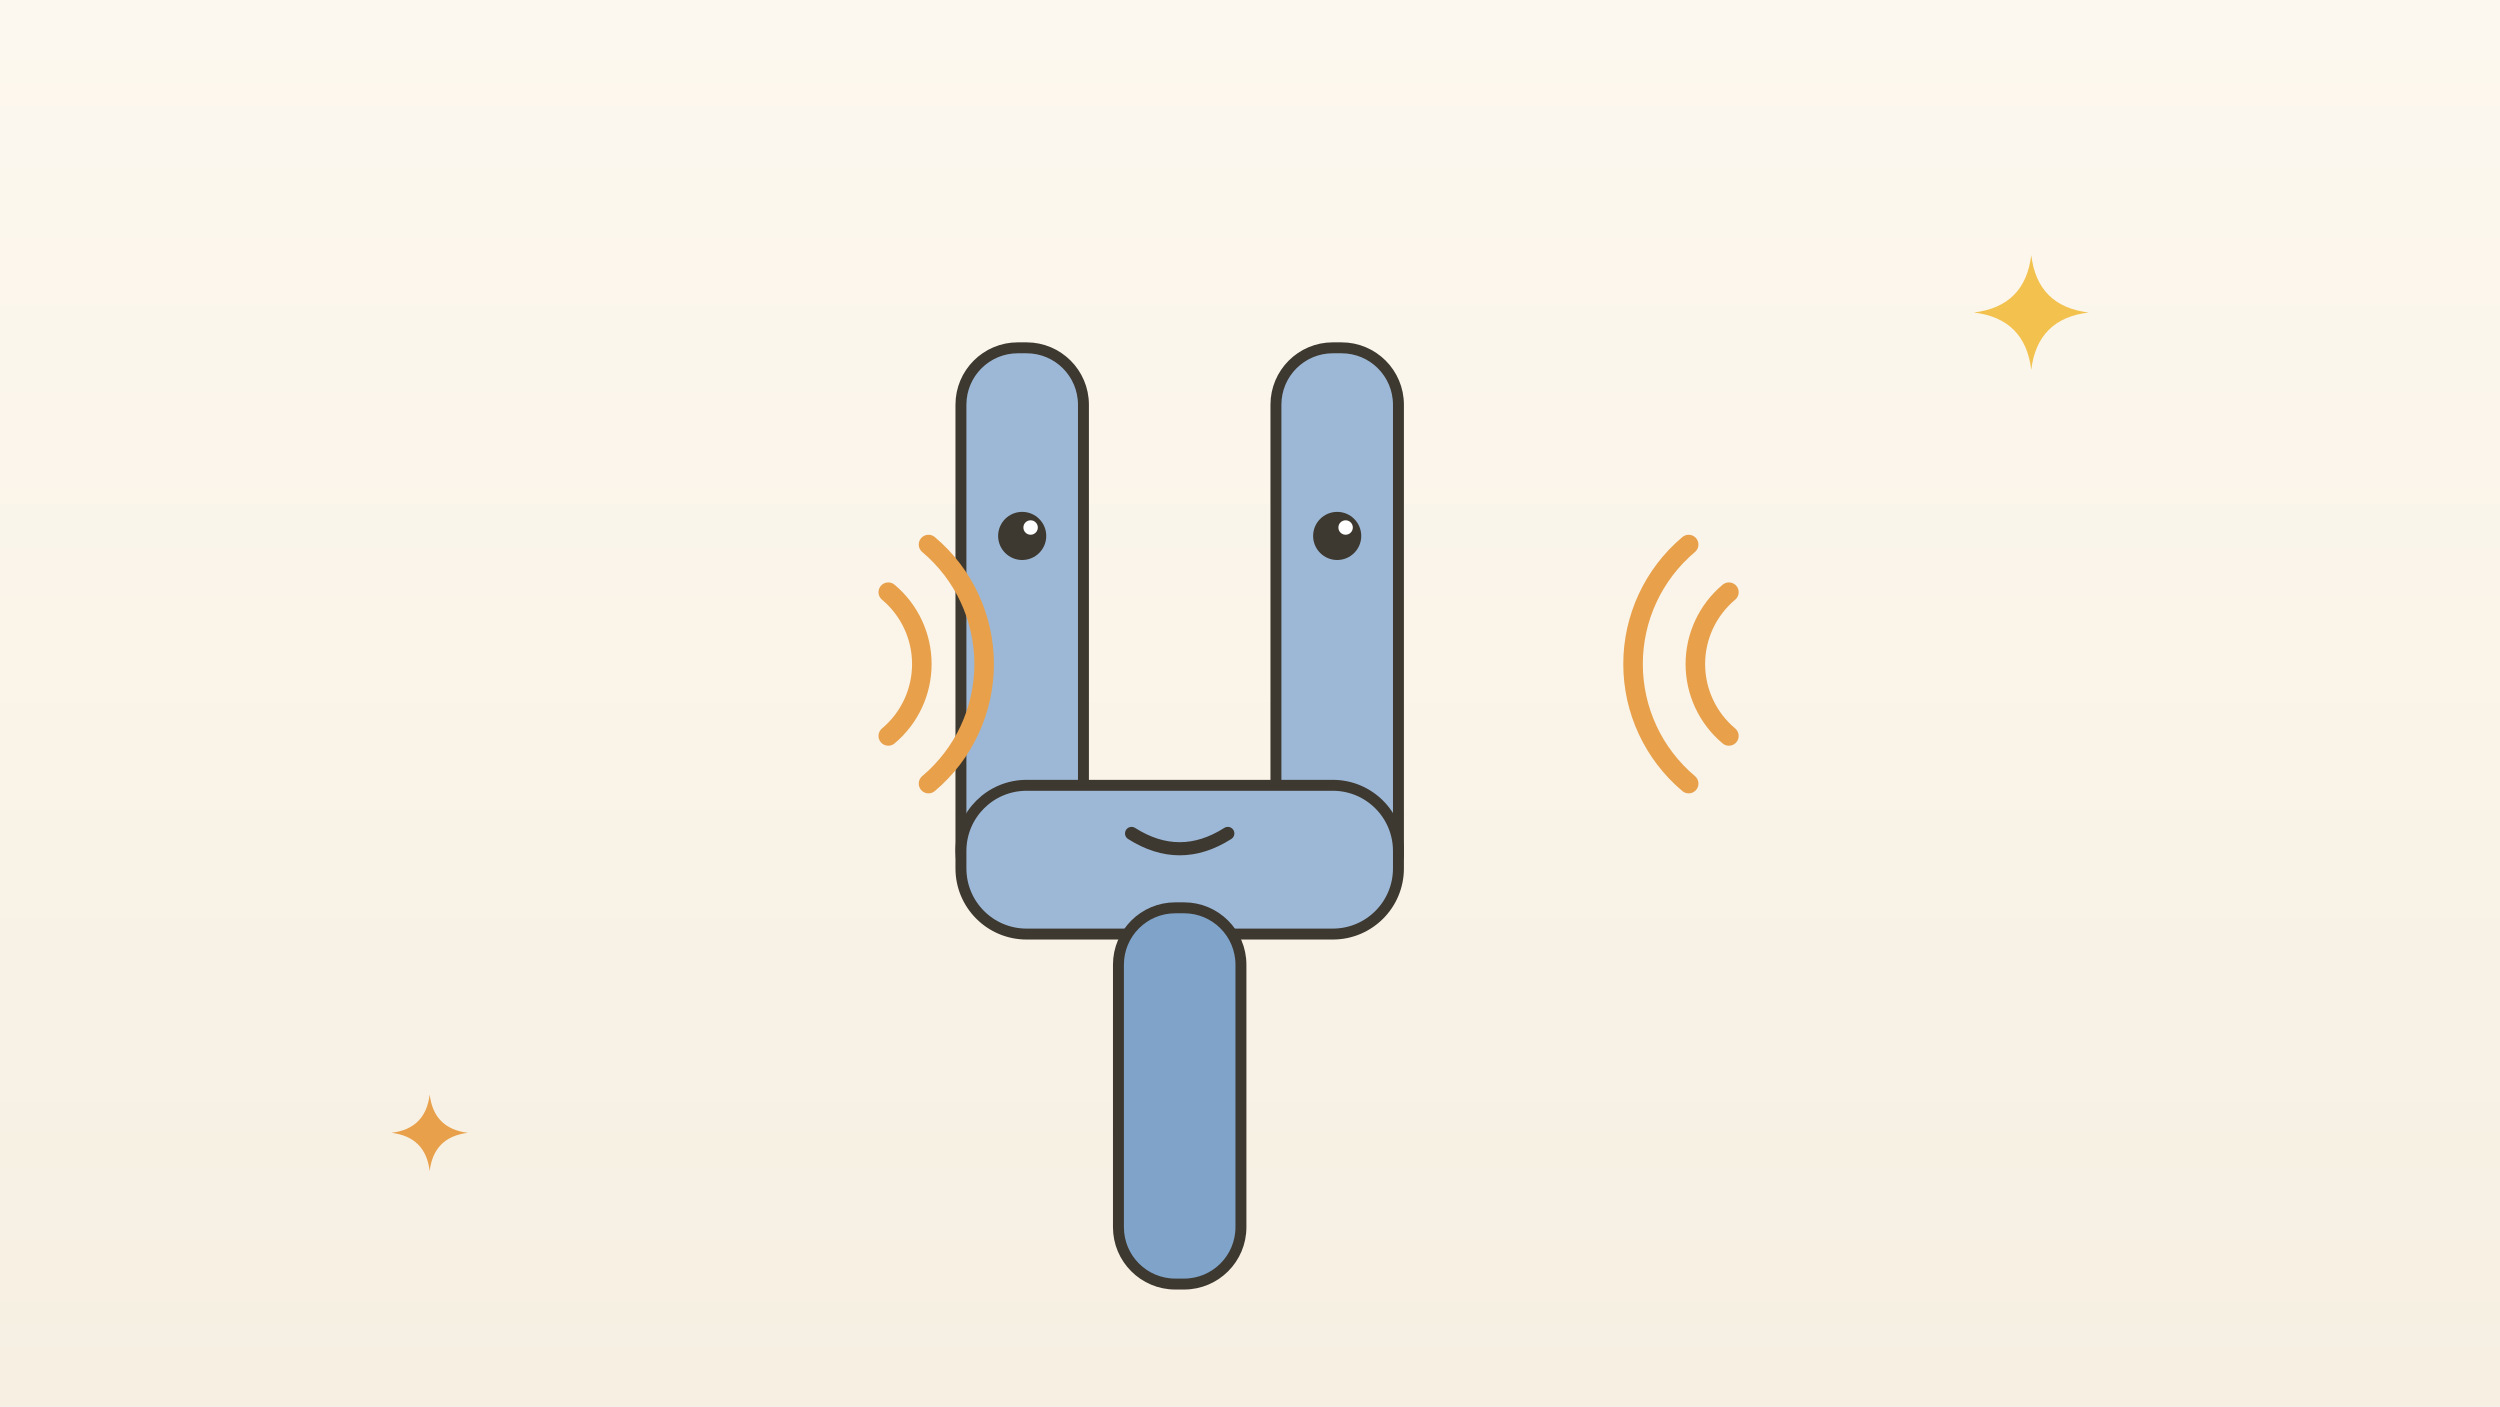
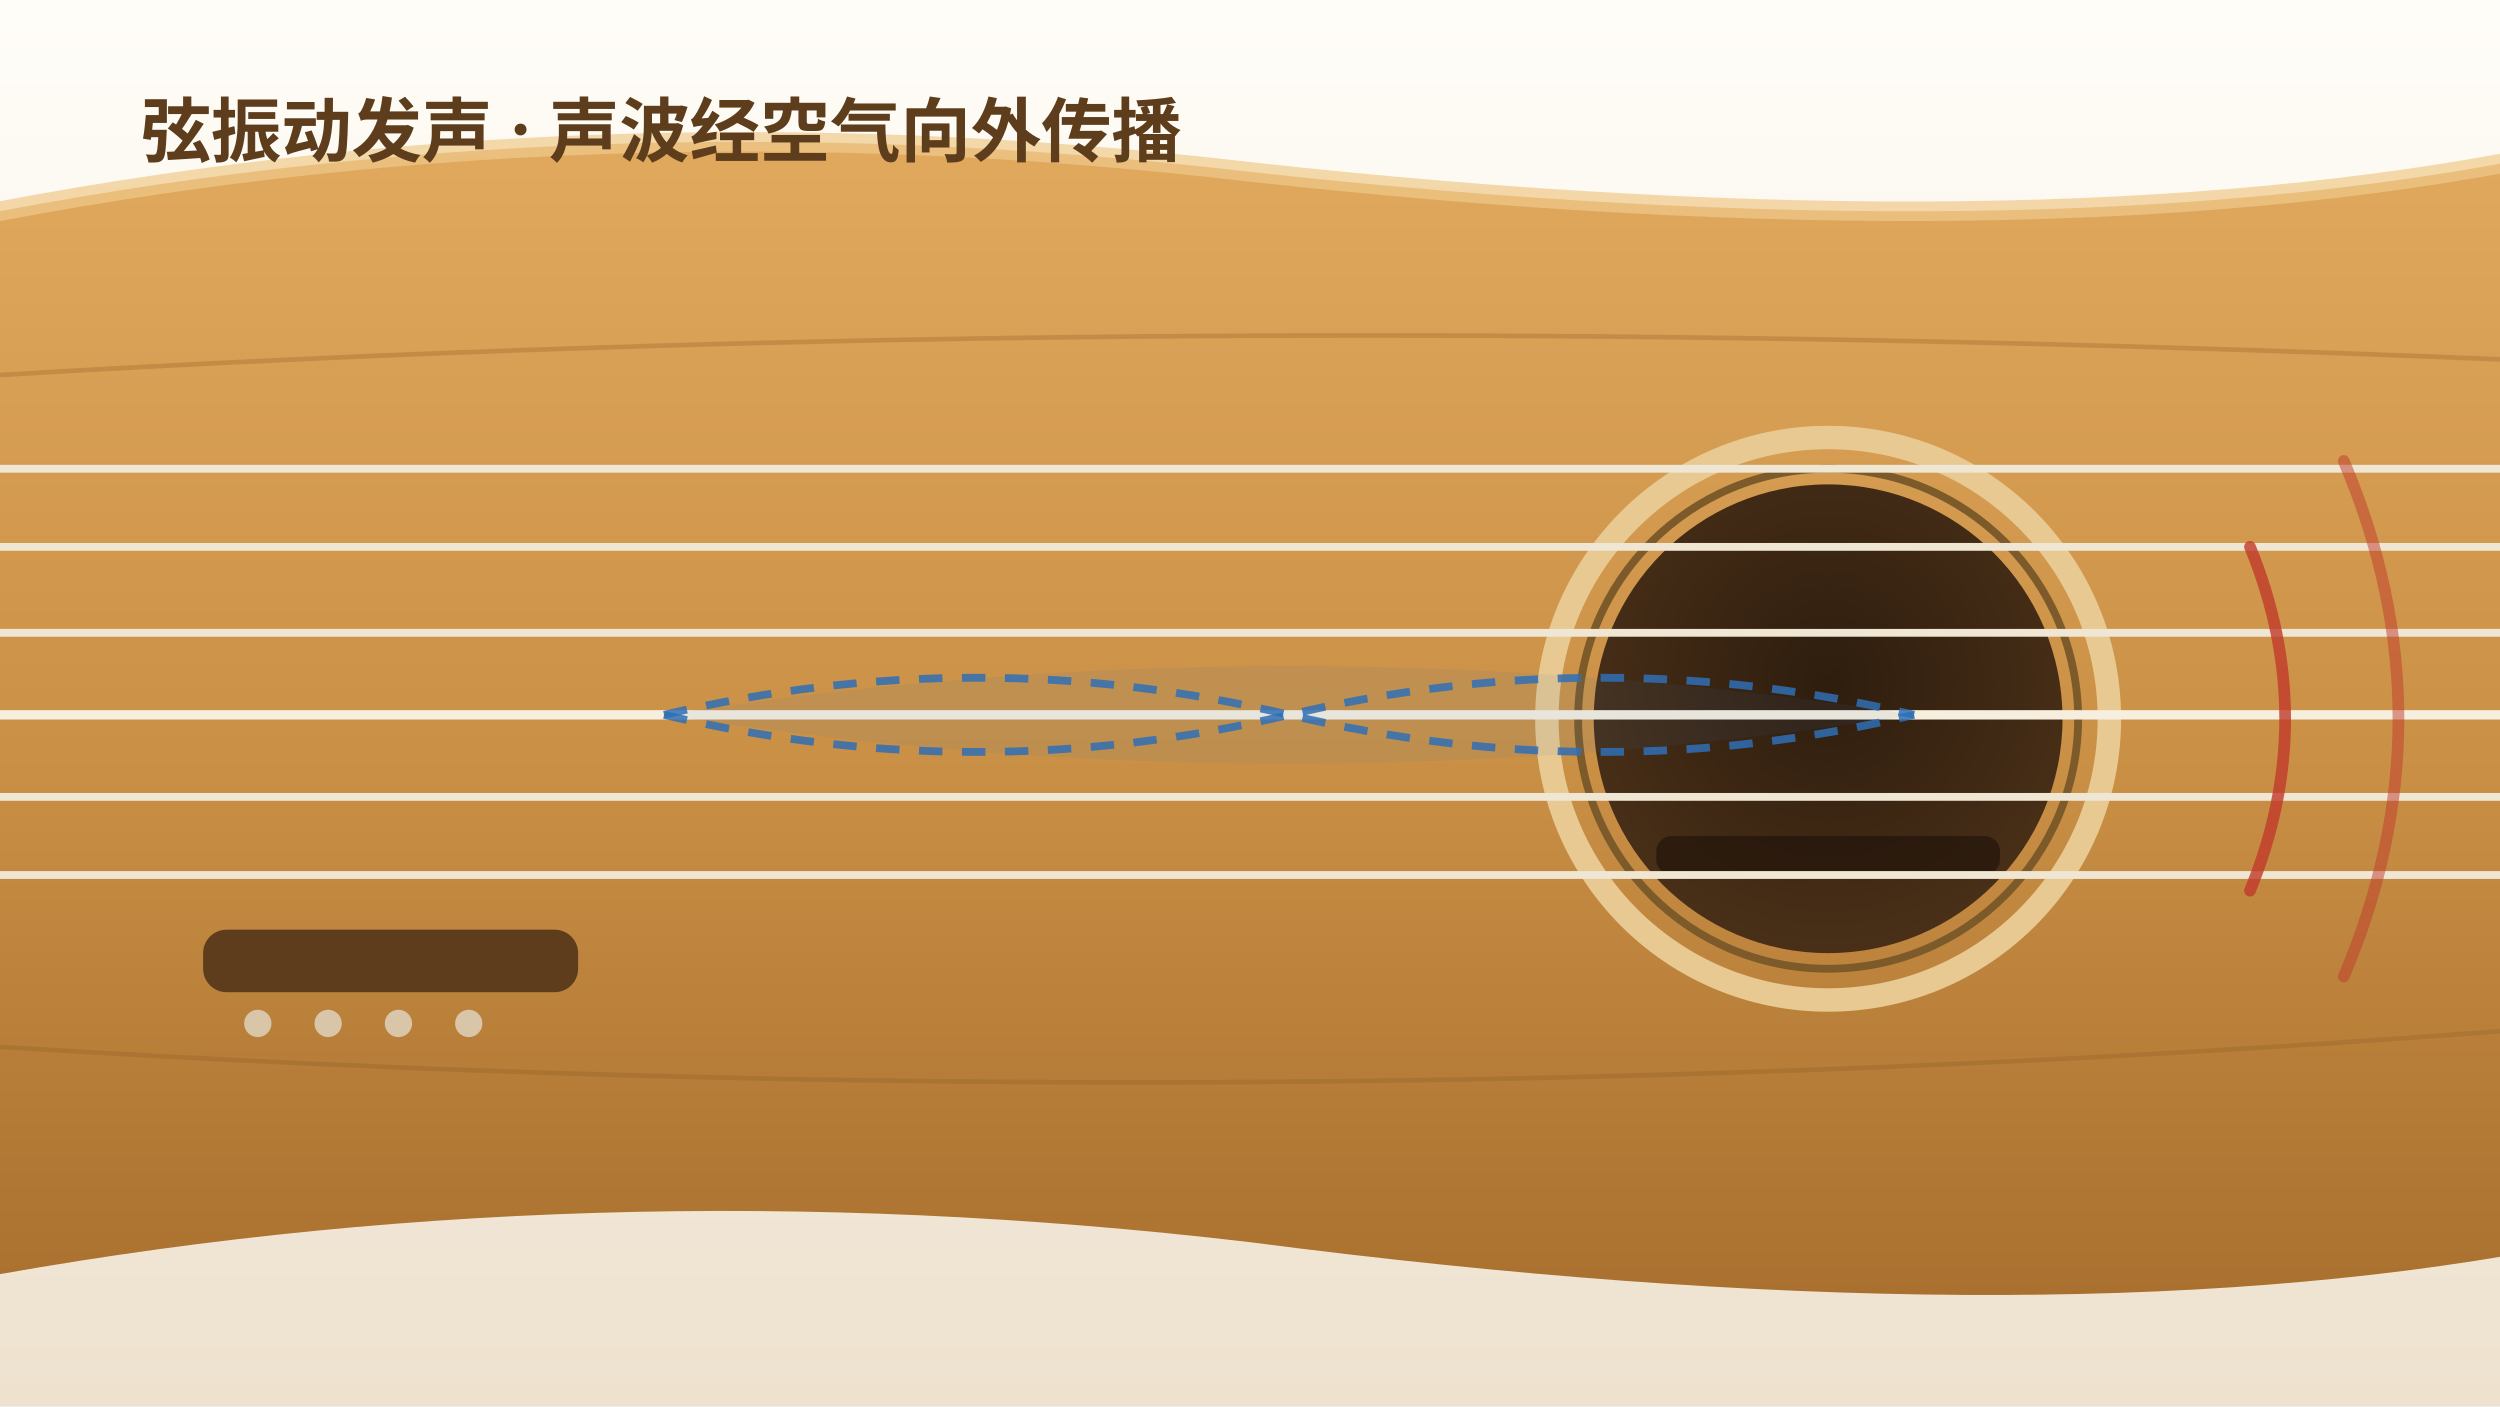
<svg xmlns="http://www.w3.org/2000/svg" viewBox="0 0 640 360" width="640" height="360">
  <defs>
-     <linearGradient id="bg" x1="0" y1="0" x2="0" y2="1">
-       <stop offset="0" stop-color="#fdf8ef" />
-       <stop offset="1" stop-color="#f6efe2" />
+     <linearGradient id="bg5" x1="0" y1="0" x2="0" y2="1">
+       <stop offset="0" stop-color="#fffdf8" />
+       <stop offset="1" stop-color="#eee2cf" />
    </linearGradient>
+     <linearGradient id="guitar5" x1="0" y1="0" x2="0" y2="1">
+       <stop offset="0" stop-color="#e0a95e" />
+       <stop offset="0.55" stop-color="#c98f45" />
+       <stop offset="1" stop-color="#a9702f" />
+     </linearGradient>
+     <radialGradient id="hole5" cx="50%" cy="42%" r="60%">
+       <stop offset="0" stop-color="#2e1d0e" />
+       <stop offset="1" stop-color="#4a3018" />
+     </radialGradient>
  </defs>
-   <rect width="640" height="360" fill="url(#bg)" />
-   <g transform="translate(-34,-14) scale(1.12)">
-     <rect x="250" y="92" width="28" height="128" rx="13" fill="#9db8d6" stroke="#3d3830" stroke-width="2.5" />
-     <rect x="322" y="92" width="28" height="128" rx="13" fill="#9db8d6" stroke="#3d3830" stroke-width="2.5" />
-     <rect x="250" y="192" width="100" height="34" rx="15" fill="#9db8d6" stroke="#3d3830" stroke-width="2.5" />
-     <rect x="286" y="220" width="28" height="86" rx="13" fill="#7fa3c9" stroke="#3d3830" stroke-width="2.5" />
-     <circle cx="264" cy="135" r="5.5" fill="#3d3830" />
-     <circle cx="265.925" cy="133.075" r="1.65" fill="#ffffff" />
-     <circle cx="336" cy="135" r="5.5" fill="#3d3830" />
-     <circle cx="337.925" cy="133.075" r="1.65" fill="#ffffff" />
-     <path d="M289.0,203 q11.0,7 22,0" fill="none" stroke="#3d3830" stroke-width="3" stroke-linecap="round" />
+   <rect width="640" height="360" fill="url(#bg5)" />
+   <path d="M-10 56 Q150 24 320 44 Q520 66 650 40 L650 320 Q520 344 320 318 Q150 298 -10 328 Z" fill="url(#guitar5)" />
+   <g stroke="#8f5c22" stroke-width="1.2" opacity="0.3" fill="none">
+     <path d="M0 96 Q300 78 640 92" />
+     <path d="M0 268 Q320 288 640 264" />
  </g>
-   <path d="M227.4,151.6 A24,24 0 0,1 227.4,188.4" fill="none" stroke="#e8a04a" stroke-width="5" stroke-linecap="round" />
-   <path d="M237.7,139.4 A40,40 0 0,1 237.7,200.6" fill="none" stroke="#e8a04a" stroke-width="5" stroke-linecap="round" />
-   <path d="M442.6,151.6 A24,24 0 0,0 442.6,188.4" fill="none" stroke="#e8a04a" stroke-width="5" stroke-linecap="round" />
-   <path d="M432.3,139.4 A40,40 0 0,0 432.3,200.6" fill="none" stroke="#e8a04a" stroke-width="5" stroke-linecap="round" />
-   <path d="M0,-14 Q1.5,-1.5 14,0 Q1.5,1.5 0,14 Q-1.5,1.5 -14,0 Q-1.5,-1.5 0,-14 Z" transform="translate(520,80) scale(1.05)" fill="#f2c14e" />
-   <path d="M0,-14 Q1.5,-1.5 14,0 Q1.5,1.5 0,14 Q-1.5,1.5 -14,0 Q-1.5,-1.5 0,-14 Z" transform="translate(110,290) scale(0.7)" fill="#e8a04a" />
+   <path d="M-10 56 Q150 24 320 44 Q520 66 650 40" fill="none" stroke="#f0c98a" stroke-width="5" opacity="0.7" />
+   <circle cx="468" cy="184" r="72" fill="none" stroke="#e8c992" stroke-width="6" />
+   <circle cx="468" cy="184" r="64" fill="none" stroke="#7c5a2a" stroke-width="2" />
+   <circle cx="468" cy="184" r="60" fill="url(#hole5)" />
+   <rect x="424" y="214" width="88" height="10" rx="4" fill="#1c1108" opacity="0.6" />
+   <rect x="52" y="238" width="96" height="16" rx="6" fill="#5d3d1c" />
+   <g fill="#d9c6a8">
+     <circle cx="66" cy="262" r="3.5" />
+     <circle cx="84" cy="262" r="3.5" />
+     <circle cx="102" cy="262" r="3.5" />
+     <circle cx="120" cy="262" r="3.5" />
+   </g>
+   <g stroke="#efe6d4" stroke-width="2">
+     <line x1="0" y1="120" x2="640" y2="120" />
+     <line x1="0" y1="140" x2="640" y2="140" />
+     <line x1="0" y1="162" x2="640" y2="162" />
+     <line x1="0" y1="204" x2="640" y2="204" />
+     <line x1="0" y1="224" x2="640" y2="224" />
+   </g>
+   <g>
+     <line x1="0" y1="183" x2="640" y2="183" stroke="#f6efdf" stroke-width="2.4" />
+     <path d="M170 183 Q250 164 330 183 Q410 202 490 183" fill="none" stroke="#2f6fb5" stroke-width="2" stroke-dasharray="6 5" opacity="0.85" />
+     <path d="M170 183 Q250 202 330 183 Q410 164 490 183" fill="none" stroke="#2f6fb5" stroke-width="2" stroke-dasharray="6 5" opacity="0.85" />
+     <path d="M170 183 Q330 158 490 183 Q330 208 170 183 Z" fill="#2f6fb5" opacity="0.08" />
+   </g>
+   <g fill="none" stroke="#c0392b" stroke-width="3" stroke-linecap="round">
+     <path d="M576 140 Q594 184 576 228" opacity="0.8" />
+     <path d="M600 118 Q628 184 600 250" opacity="0.5" />
+   </g>
+   <text x="36" y="40" font-family="-apple-system,'PingFang SC',sans-serif" font-size="18" font-weight="700" fill="#5d3d1c">弦振动发声 · 声波经空气向外传播</text>
</svg>
